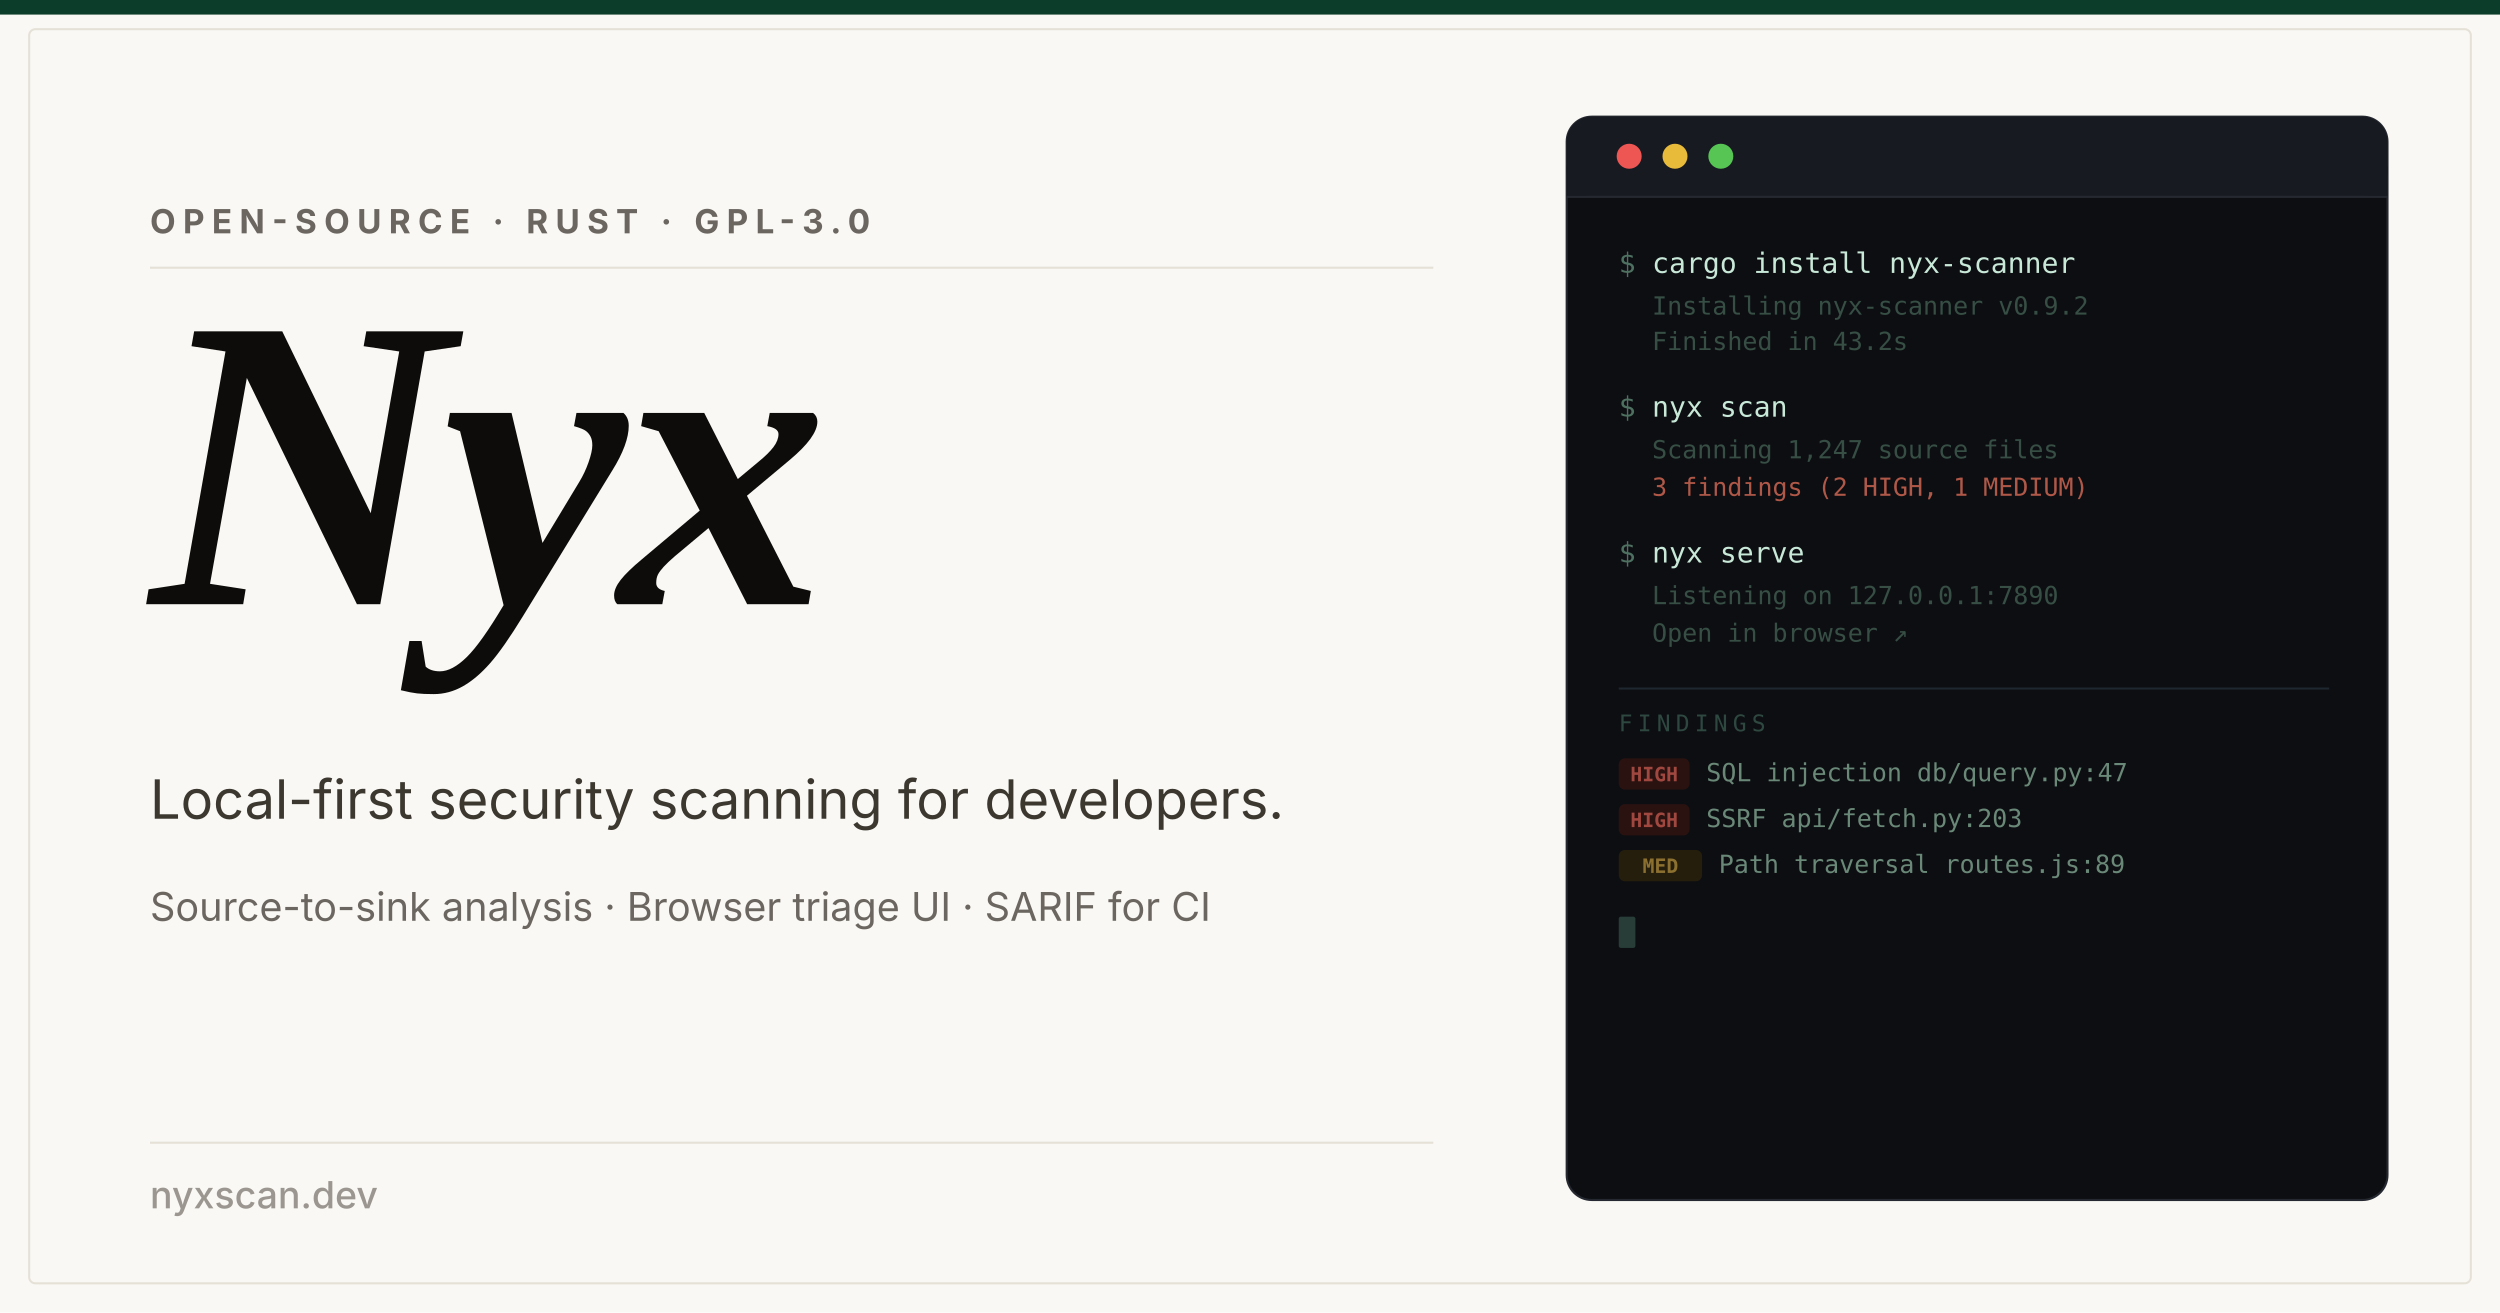
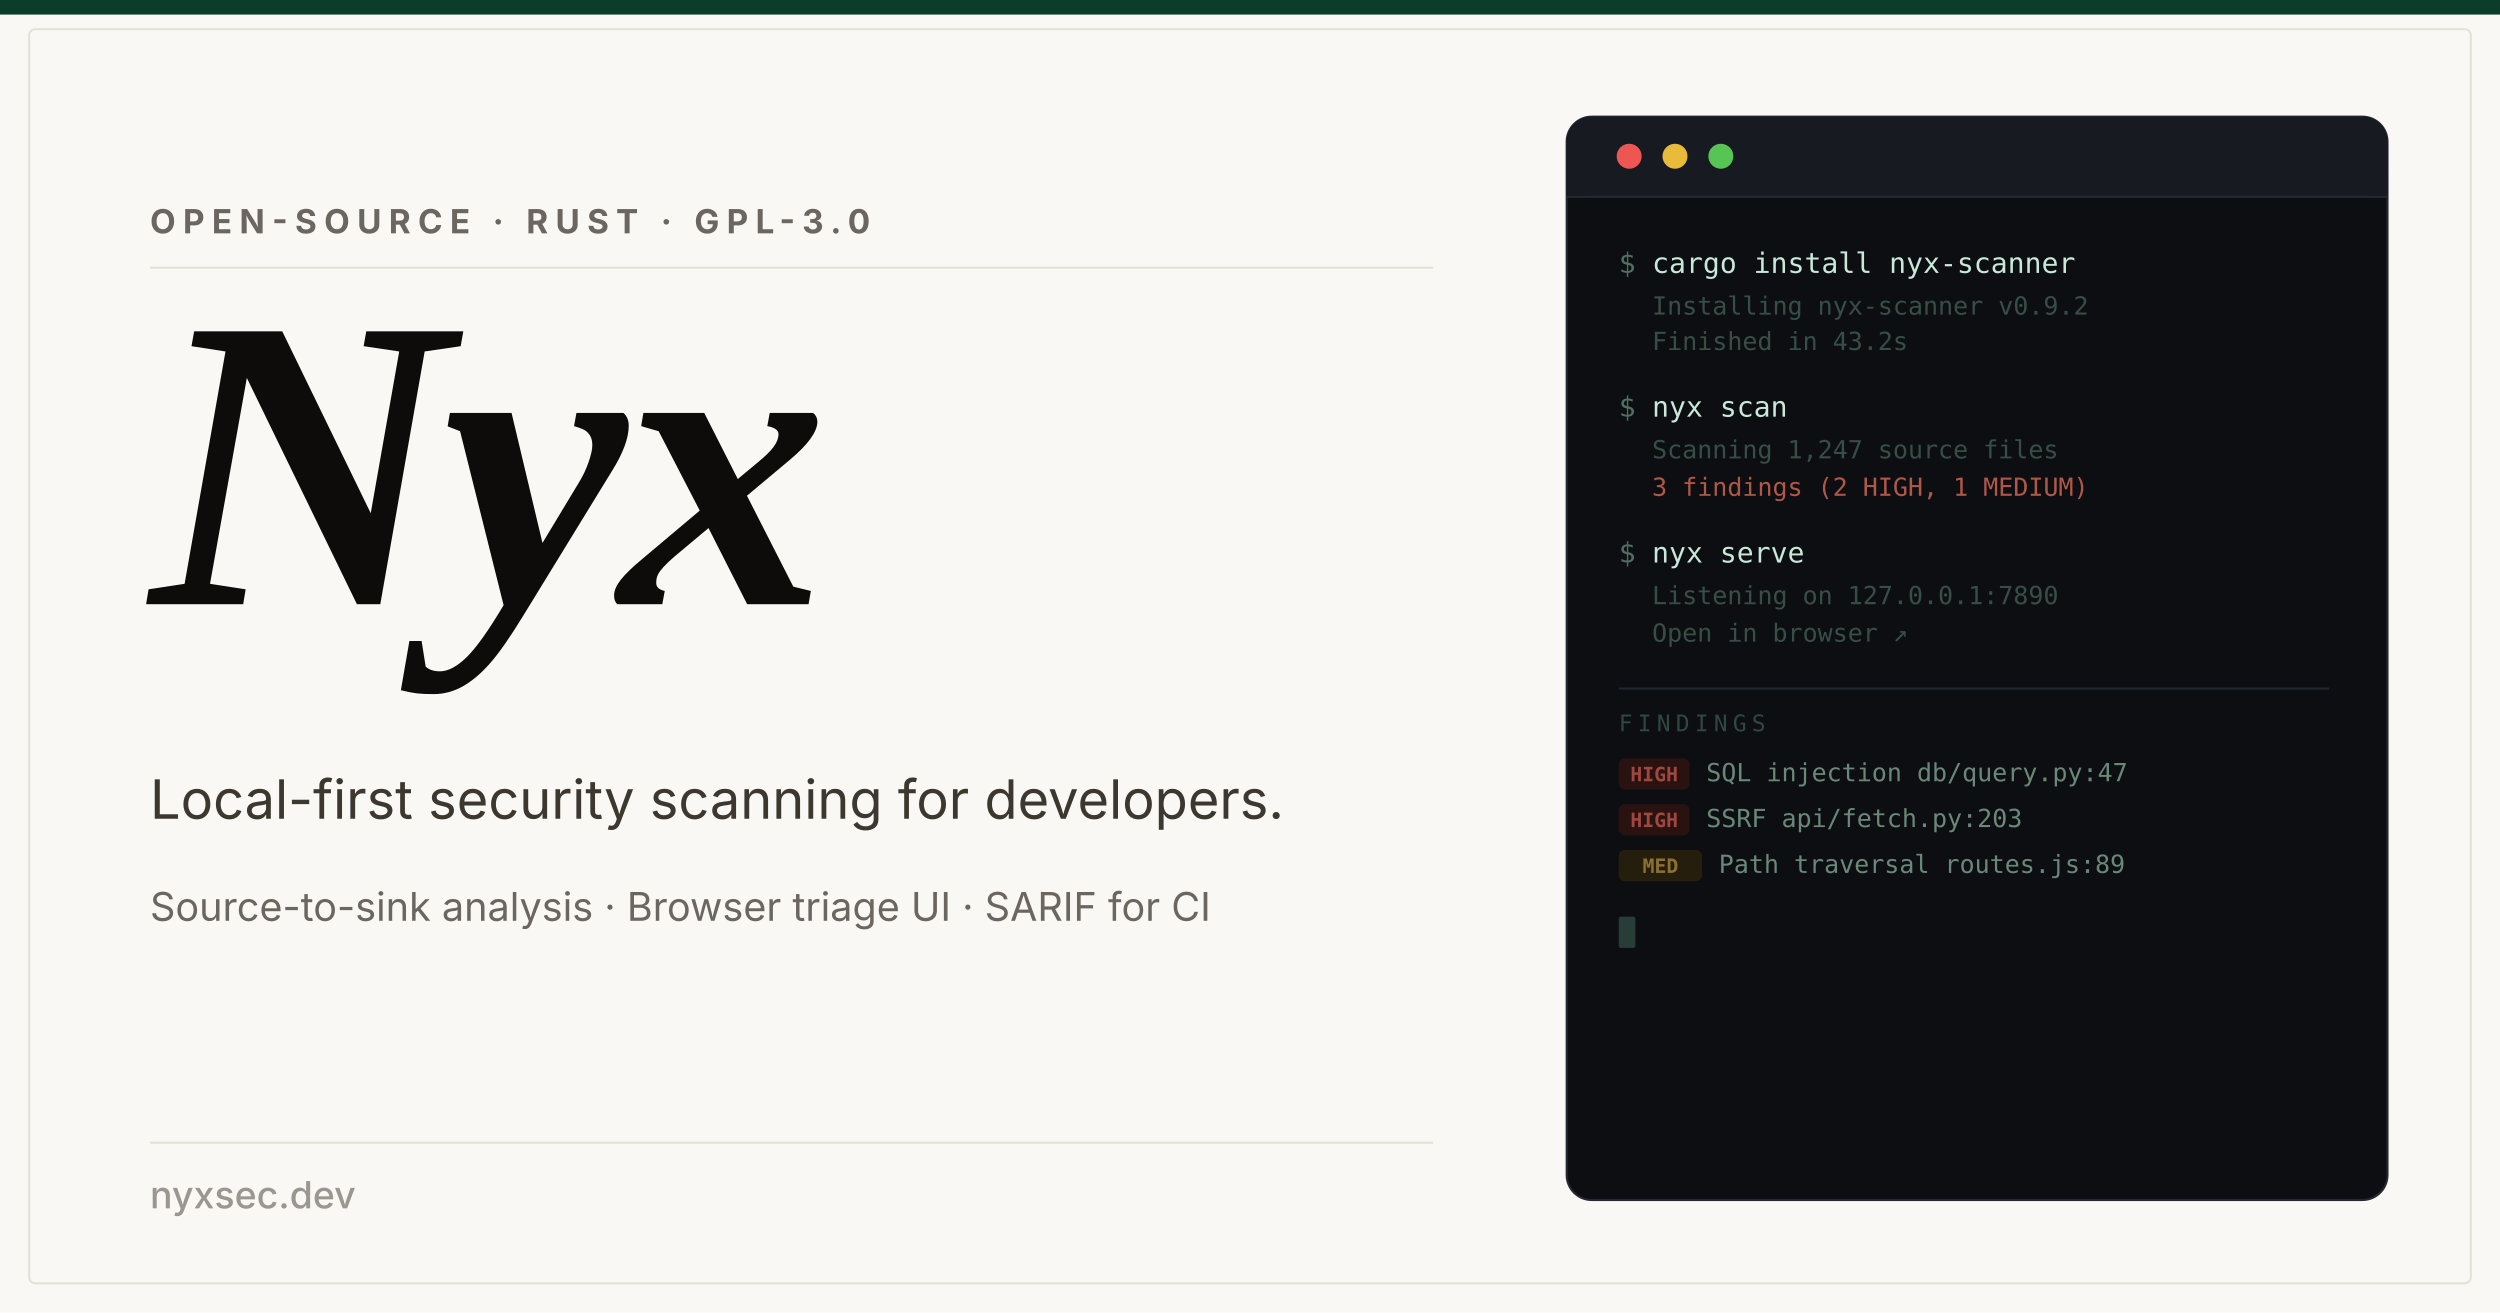
<svg xmlns="http://www.w3.org/2000/svg" viewBox="0 0 1200 630" role="img" aria-label="Nyx - local-first security scanner for developers">
  <rect width="1200" height="630" fill="#F9F8F4" />
  <rect x="0" y="0" width="1200" height="7" fill="#0B3D2A" />
  <rect x="14" y="14" width="1172" height="602" rx="3" fill="none" stroke="#E5E1D7" stroke-width="1" />
  <text x="72" y="112" font-family="-apple-system, BlinkMacSystemFont, 'Segoe UI', system-ui, sans-serif" font-size="16" font-weight="700" letter-spacing="3.5" fill="#6C6660">OPEN-SOURCE · RUST · GPL-3.0</text>
  <rect x="72" y="128" width="616" height="1" fill="#E5E1D7" />
  <text x="72" y="290" font-family="Georgia, 'Times New Roman', serif" font-style="italic" font-size="200" font-weight="700" letter-spacing="-4" fill="#0D0C0A">Nyx</text>
  <text x="72" y="393" font-family="-apple-system, BlinkMacSystemFont, 'Segoe UI', system-ui, sans-serif" font-size="26" font-weight="400" fill="#3C3830">Local-first security scanning for developers.</text>
  <text x="72" y="442" font-family="-apple-system, BlinkMacSystemFont, 'Segoe UI', system-ui, sans-serif" font-size="19" fill="#6C6660">Source-to-sink analysis · Browser triage UI · SARIF for CI</text>
  <rect x="72" y="548" width="616" height="1" fill="#E5E1D7" />
-   <text x="72" y="580" font-family="-apple-system, BlinkMacSystemFont, 'Segoe UI', system-ui, sans-serif" font-size="18" font-weight="500" fill="#9C9690">nyxscan.dev</text>
+   <text x="72" y="580" font-family="-apple-system, BlinkMacSystemFont, 'Segoe UI', system-ui, sans-serif" font-size="18" font-weight="500" fill="#9C9690">nyxsec.dev</text>
  <rect x="752" y="56" width="394" height="520" rx="12" fill="#0D0E12" stroke="#252830" stroke-width="1" />
  <rect x="752" y="56" width="394" height="38" rx="12" fill="#181A21" />
  <rect x="752" y="80" width="394" height="14" fill="#181A21" />
  <circle cx="782" cy="75" r="6" fill="#EE5653" />
  <circle cx="804" cy="75" r="6" fill="#E8BB3B" />
  <circle cx="826" cy="75" r="6" fill="#56C554" />
  <rect x="752" y="94" width="394" height="1" fill="#252830" />
  <text x="777" y="131" font-family="Menlo, 'SF Mono', Consolas, monospace" font-size="13.5" fill="#4E7060">$</text>
  <text x="793" y="131" font-family="Menlo, 'SF Mono', Consolas, monospace" font-size="13.5" fill="#C8E8D8">cargo install nyx-scanner</text>
  <text x="793" y="151" font-family="Menlo, 'SF Mono', Consolas, monospace" font-size="12" fill="#364E44">  Installing nyx-scanner v0.9.2</text>
  <text x="793" y="168" font-family="Menlo, 'SF Mono', Consolas, monospace" font-size="12" fill="#364E44">  Finished in 43.2s</text>
  <text x="777" y="200" font-family="Menlo, 'SF Mono', Consolas, monospace" font-size="13.5" fill="#4E7060">$</text>
  <text x="793" y="200" font-family="Menlo, 'SF Mono', Consolas, monospace" font-size="13.5" fill="#C8E8D8">nyx scan</text>
  <text x="793" y="220" font-family="Menlo, 'SF Mono', Consolas, monospace" font-size="12" fill="#364E44">  Scanning 1,247 source files</text>
  <text x="793" y="238" font-family="Menlo, 'SF Mono', Consolas, monospace" font-size="12" fill="#B05848">  3 findings  (2 HIGH, 1 MEDIUM)</text>
  <text x="777" y="270" font-family="Menlo, 'SF Mono', Consolas, monospace" font-size="13.5" fill="#4E7060">$</text>
  <text x="793" y="270" font-family="Menlo, 'SF Mono', Consolas, monospace" font-size="13.5" fill="#C8E8D8">nyx serve</text>
  <text x="793" y="290" font-family="Menlo, 'SF Mono', Consolas, monospace" font-size="12" fill="#364E44">  Listening on 127.0.0.1:7890</text>
  <text x="793" y="308" font-family="Menlo, 'SF Mono', Consolas, monospace" font-size="12" fill="#364E44">  Open in browser ↗</text>
  <rect x="777" y="330" width="341" height="1" fill="#1E2630" />
  <text x="777" y="351" font-family="Menlo, 'SF Mono', Consolas, monospace" font-size="11" letter-spacing="2.5" fill="#2E4840">FINDINGS</text>
  <rect x="777" y="364" width="34" height="15" rx="3" fill="#2A1210" />
  <text x="794" y="375" font-family="Menlo, 'SF Mono', Consolas, monospace" font-size="9.5" fill="#A04840" text-anchor="middle" font-weight="700">HIGH</text>
  <text x="819" y="375" font-family="Menlo, 'SF Mono', Consolas, monospace" font-size="12" fill="#6A8878">SQL injection  db/query.py:47</text>
  <rect x="777" y="386" width="34" height="15" rx="3" fill="#2A1210" />
  <text x="794" y="397" font-family="Menlo, 'SF Mono', Consolas, monospace" font-size="9.5" fill="#A04840" text-anchor="middle" font-weight="700">HIGH</text>
  <text x="819" y="397" font-family="Menlo, 'SF Mono', Consolas, monospace" font-size="12" fill="#6A8878">SSRF  api/fetch.py:203</text>
  <rect x="777" y="408" width="40" height="15" rx="3" fill="#261E0C" />
  <text x="797" y="419" font-family="Menlo, 'SF Mono', Consolas, monospace" font-size="9.5" fill="#8C7030" text-anchor="middle" font-weight="700">MED</text>
  <text x="825" y="419" font-family="Menlo, 'SF Mono', Consolas, monospace" font-size="12" fill="#6A8878">Path traversal  routes.js:89</text>
  <rect x="777" y="440" width="8" height="15" rx="1" fill="#2E4840" opacity="0.8" />
</svg>
